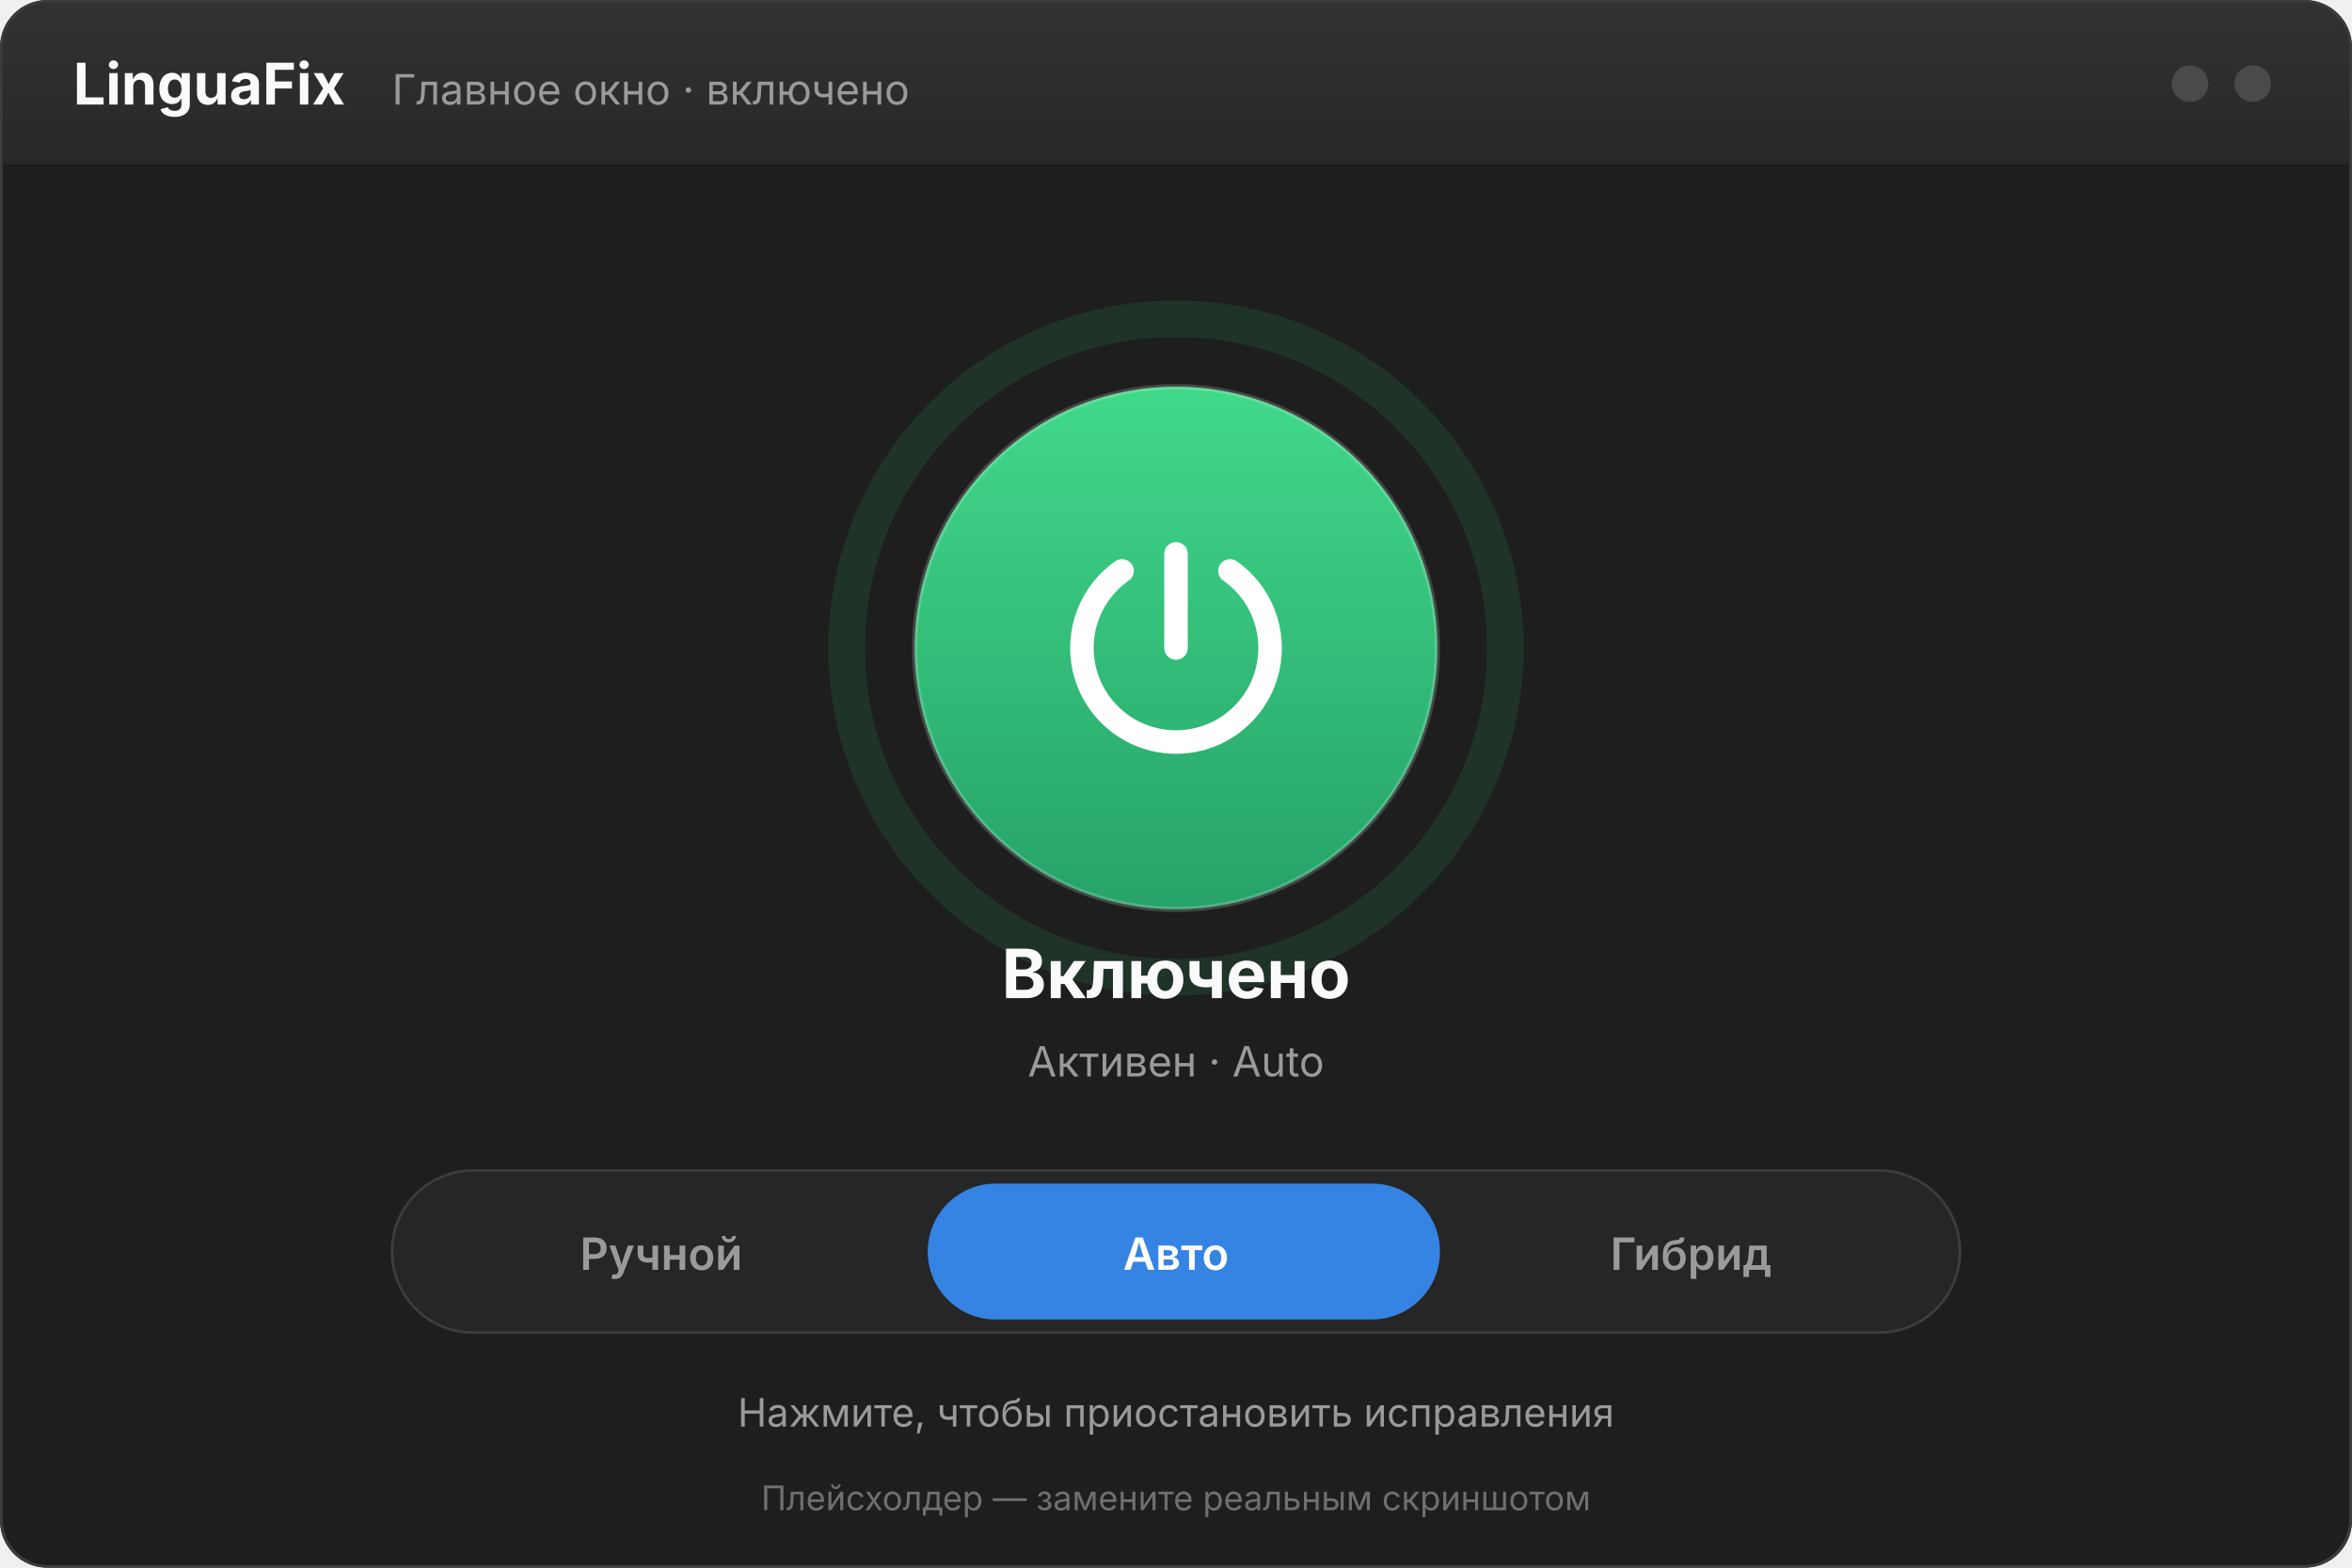
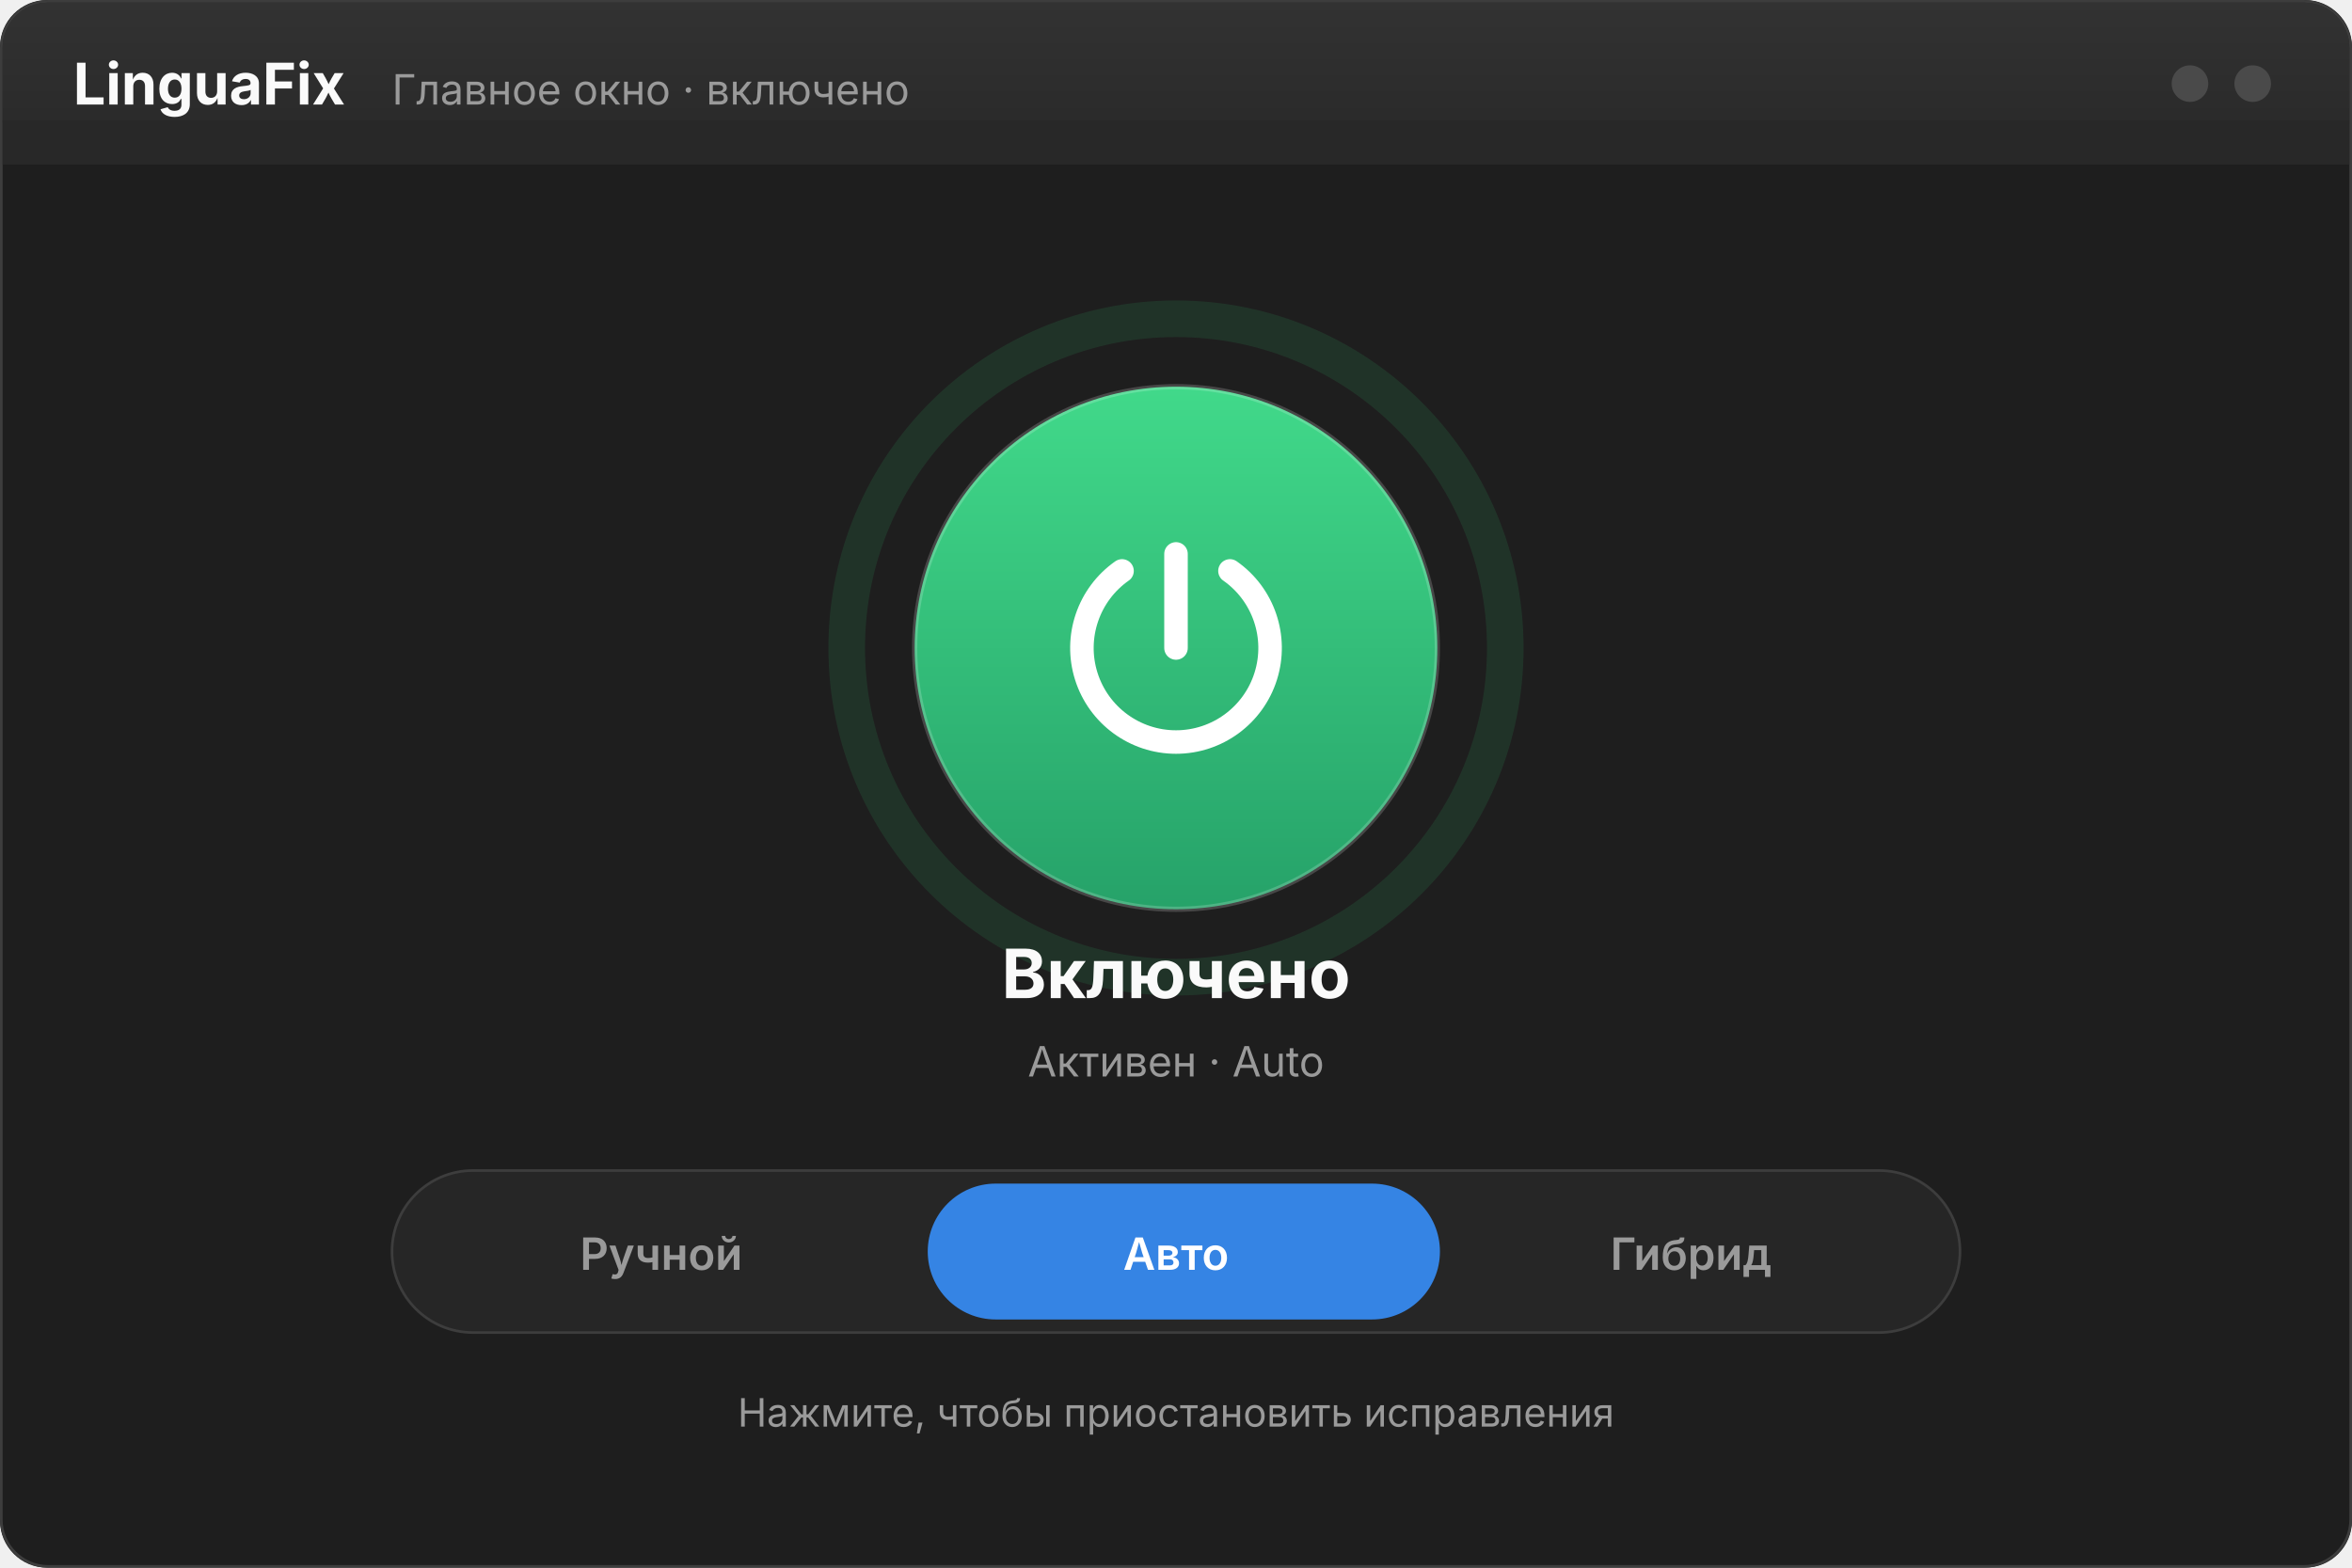
<svg xmlns="http://www.w3.org/2000/svg" width="900" height="600" viewBox="0 0 900 600" role="img" aria-label="LinguaFix: главное окно, исправления включены">
  <defs>
    <linearGradient id="btnOn" x1="0" y1="0" x2="0" y2="1">
      <stop offset="0" stop-color="#41d98a" />
      <stop offset="1" stop-color="#26a269" />
    </linearGradient>
    <linearGradient id="headerOn" x1="0" y1="0" x2="0" y2="1">
      <stop offset="0" stop-color="#323232" />
      <stop offset="1" stop-color="#282828" />
    </linearGradient>
  </defs>
  <rect width="900" height="600" rx="18" fill="#1e1e1e" />
  <rect x="0.5" y="0.5" width="899" height="599" rx="18" fill="none" stroke="#3d3d3d" />
  <rect x="1" y="1" width="898" height="62" rx="17" fill="url(#headerOn)" />
  <rect x="1" y="46" width="898" height="17" fill="#282828" />
  <text x="28" y="40" font-family="Inter, sans-serif" font-size="22" font-weight="700" fill="#fafafa">LinguaFix</text>
  <text x="150" y="40" font-family="Inter, sans-serif" font-size="16" fill="#9a9a9a">Главное окно · включено</text>
  <circle cx="862" cy="32" r="7" fill="#4a4a4a" />
  <circle cx="838" cy="32" r="7" fill="#4a4a4a" />
  <circle cx="450" cy="248" r="126" fill="none" stroke="#33d17a" stroke-opacity="0.12" stroke-width="14" />
  <circle cx="450" cy="248" r="100" fill="url(#btnOn)" />
  <circle cx="450" cy="248" r="100" fill="none" stroke="#ffffff" stroke-opacity="0.18" stroke-width="2" />
  <path d="M429.35 218.51 A36 36 0 1 0 470.65 218.51" fill="none" stroke="#ffffff" stroke-width="9" stroke-linecap="round" />
  <line x1="450" y1="212" x2="450" y2="248" stroke="#ffffff" stroke-width="9" stroke-linecap="round" />
  <text x="450" y="382" text-anchor="middle" font-family="Inter, sans-serif" font-size="26" font-weight="700" fill="#fafafa">Включено</text>
  <text x="450" y="412" text-anchor="middle" font-family="Inter, sans-serif" font-size="16" fill="#9a9a9a">Активен · Auto</text>
  <rect x="150" y="448" width="600" height="62" rx="31" fill="#262626" stroke="#3d3d3d" />
  <rect x="355" y="453" width="196" height="52" rx="26" fill="#3584e4" />
  <text x="253" y="486" text-anchor="middle" font-family="Inter, sans-serif" font-size="17" font-weight="600" fill="#9a9a9a">Ручной</text>
  <text x="450" y="486" text-anchor="middle" font-family="Inter, sans-serif" font-size="17" font-weight="600" fill="#ffffff">Авто</text>
  <text x="647" y="486" text-anchor="middle" font-family="Inter, sans-serif" font-size="17" font-weight="600" fill="#9a9a9a">Гибрид</text>
  <text x="450" y="546" text-anchor="middle" font-family="Inter, sans-serif" font-size="15" fill="#9a9a9a">Нажмите, чтобы приостановить исправления</text>
-   <text x="450" y="578" text-anchor="middle" font-family="Inter, sans-serif" font-size="13" fill="#6f6f6f">Плейсхолдер — замените реальным скриншотом</text>
</svg>
